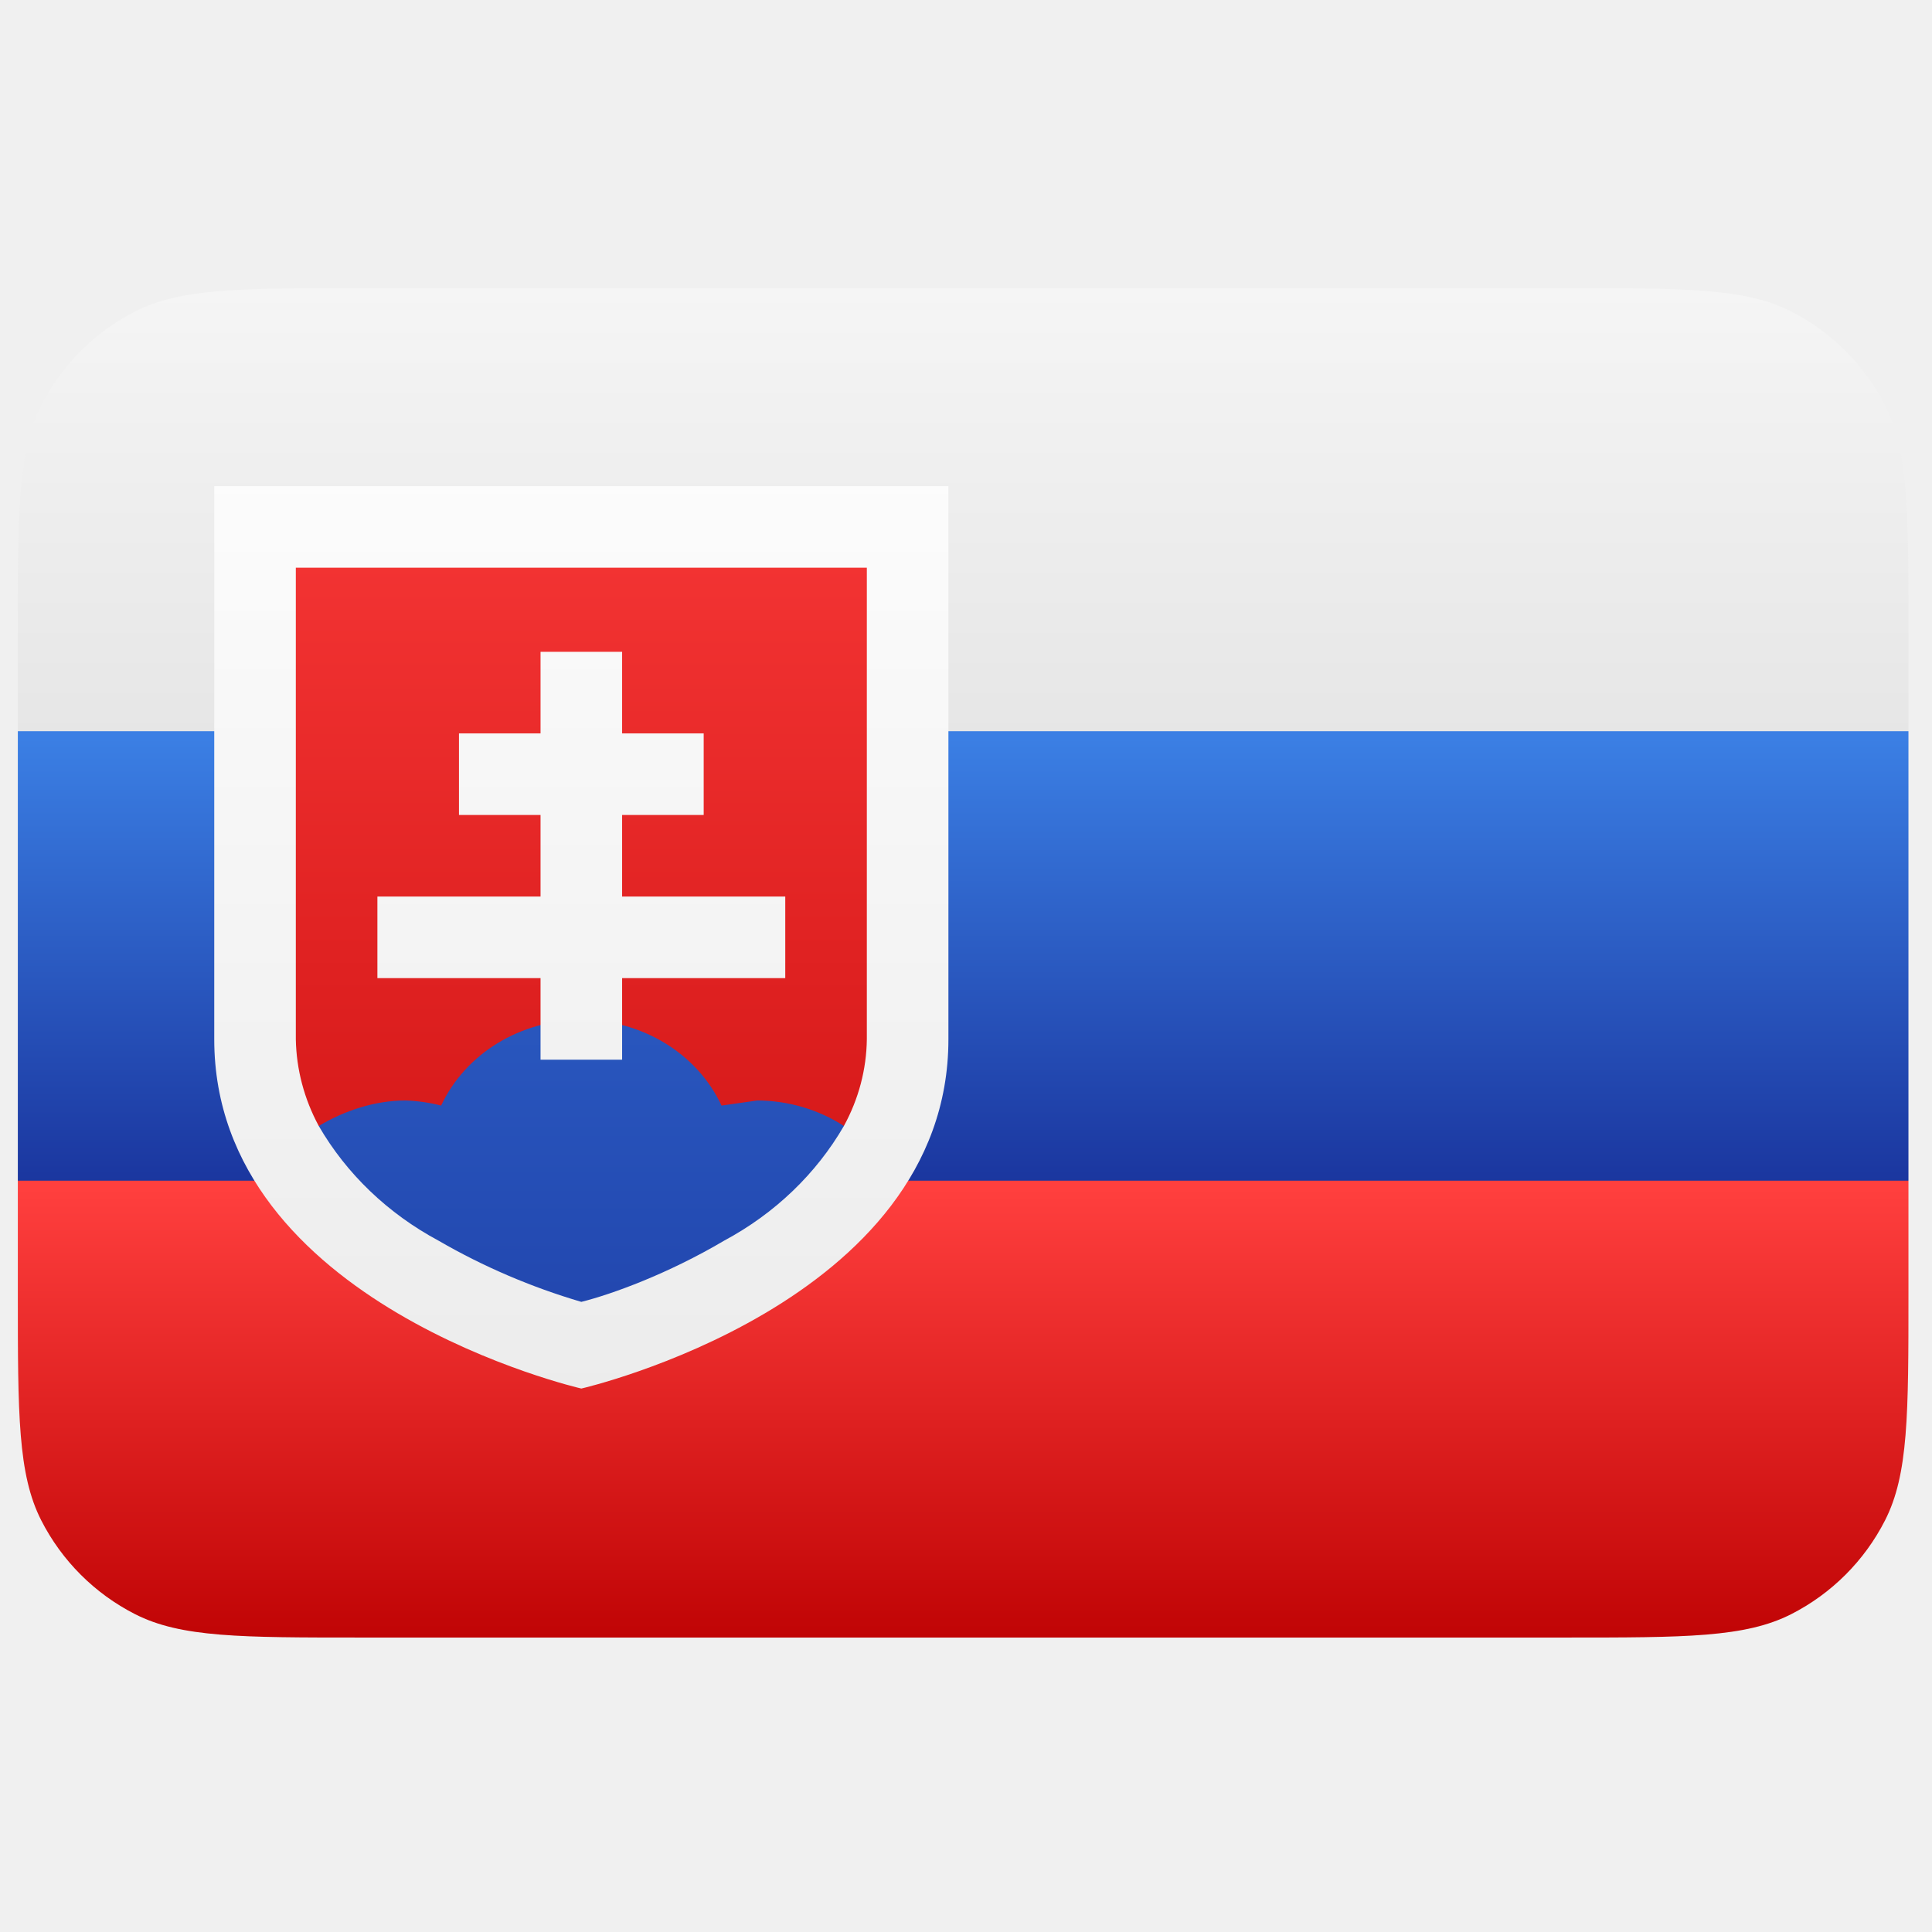
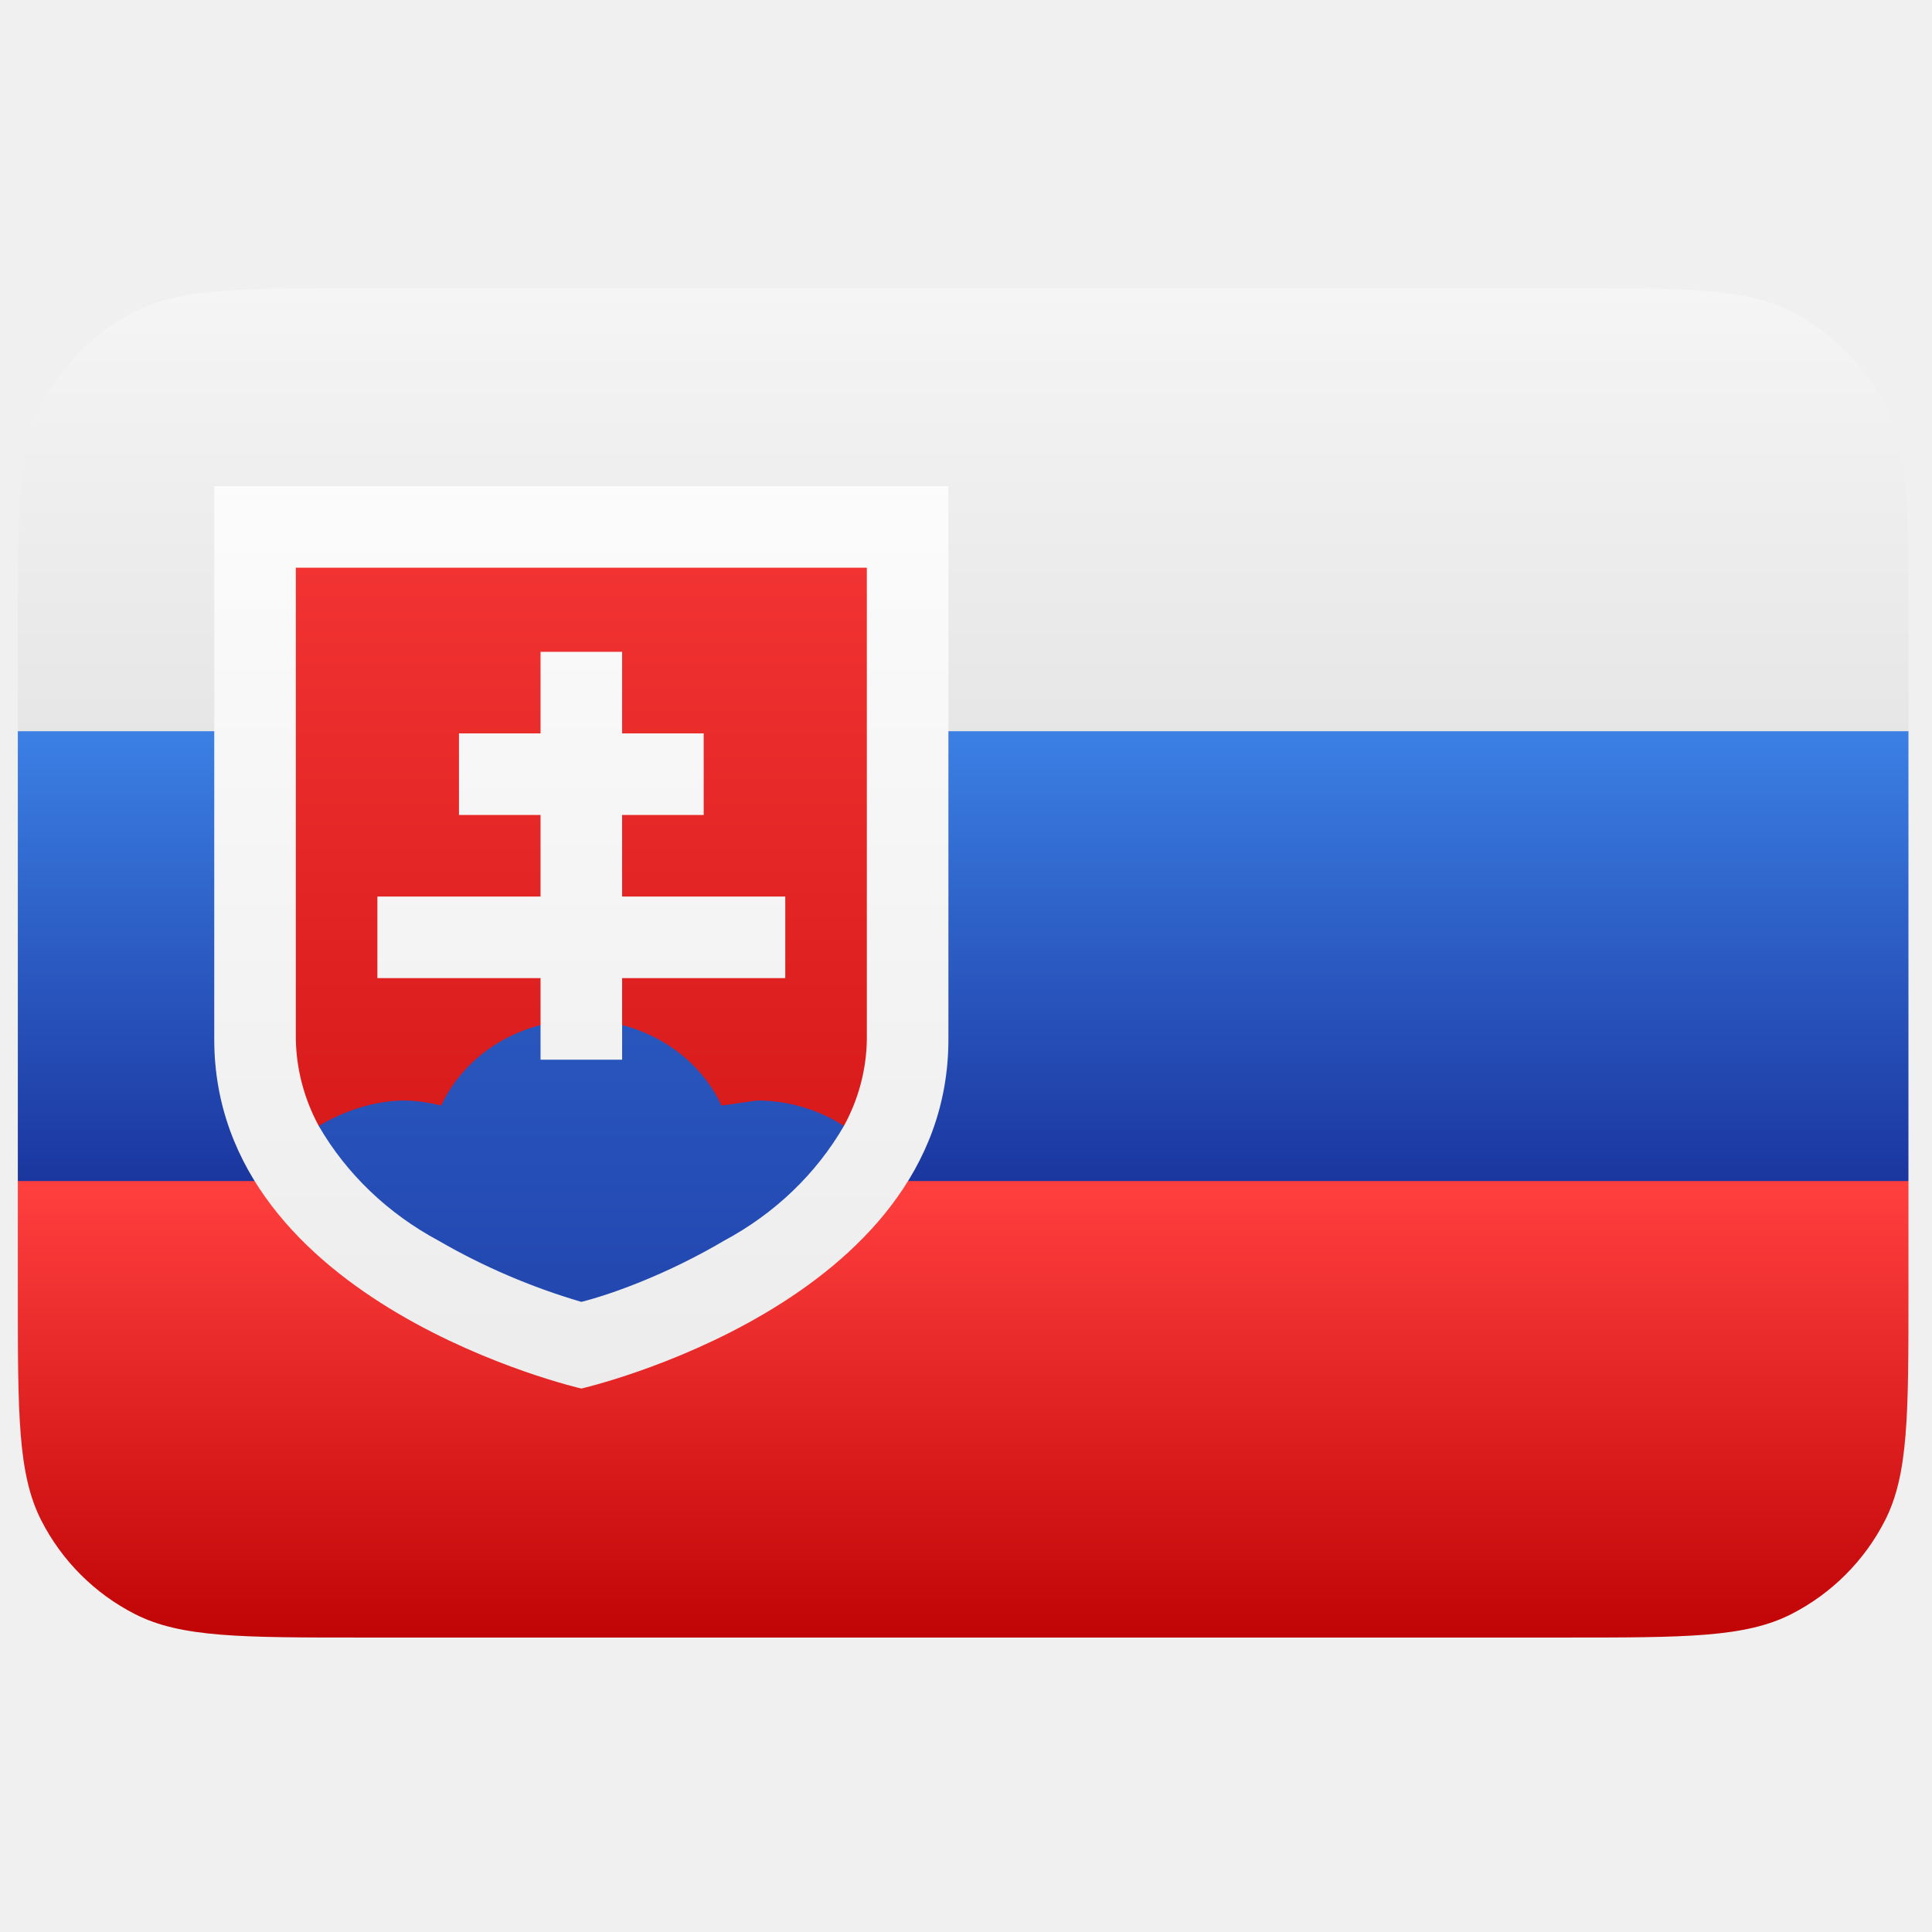
<svg xmlns="http://www.w3.org/2000/svg" viewBox="0 0 144 144" width="144" height="144">
  <defs>
    <mask id="sk-board" maskUnits="userSpaceOnUse" maskContentUnits="userSpaceOnUse" x="0" y="0" width="144" height="144" mask-type="alpha">
      <path d="M 116.645 21.474 c 8.961 0 13.441 0 16.864 1.744 a 16 16 0 0 1 6.992 6.992 c 1.744 3.423 1.744 7.903 1.744 16.864 L 142.245 96.453 c 0 8.961 0 13.441 -1.744 16.864 a 16 16 0 0 1 -6.992 6.992 c -3.423 1.744 -7.903 1.744 -16.864 1.744 L 26.929 122.053 c -8.961 0 -13.441 0 -16.864 -1.744 a 16 16 0 0 1 -6.992 -6.992 c -1.744 -3.423 -1.744 -7.903 -1.744 -16.864 L 1.329 47.075 c 0 -8.961 0 -13.441 1.744 -16.864 a 16 16 0 0 1 6.992 -6.992 c 3.423 -1.744 7.903 -1.744 16.864 -1.744 Z" fill="#FFFFFF" />
    </mask>
    <linearGradient id="sk-white" x1="72" y1="21.474" x2="72" y2="55.001" gradientUnits="userSpaceOnUse">
      <stop stop-color="#F5F5F5" />
      <stop offset="1" stop-color="#E6E6E6" />
    </linearGradient>
    <linearGradient id="sk-blue" x1="72" y1="55.001" x2="72" y2="88.527" gradientUnits="userSpaceOnUse">
      <stop stop-color="#3B7FE4" />
      <stop offset="1" stop-color="#1A359E" />
    </linearGradient>
    <linearGradient id="sk-red" x1="72" y1="88.527" x2="72" y2="122.053" gradientUnits="userSpaceOnUse">
      <stop stop-color="#FF3F3E" />
      <stop offset="1" stop-color="#C00405" />
    </linearGradient>
    <linearGradient id="sk-emblem-white" x1="72" y1="21.474" x2="72" y2="122.053" gradientUnits="userSpaceOnUse">
      <stop stop-color="#FFFFFF" />
      <stop offset="1" stop-color="#E8E8E8" />
    </linearGradient>
    <linearGradient id="sk-emblem-red" x1="72" y1="21.474" x2="72" y2="122.053" gradientUnits="userSpaceOnUse">
      <stop stop-color="#FF3F3E" />
      <stop offset="1" stop-color="#C00405" />
    </linearGradient>
    <linearGradient id="sk-emblem-blue" x1="72" y1="21.474" x2="72" y2="122.053" gradientUnits="userSpaceOnUse">
      <stop stop-color="#3B7FE4" />
      <stop offset="1" stop-color="#1A359E" />
    </linearGradient>
  </defs>
  <g mask="url(#sk-board)">
-     <path d="M 1.329 21.474 h 140.916 v 33.8 h -140.916 Z" fill="url(#sk-white)" stroke="url(#sk-white)" stroke-width="0.6" stroke-linejoin="round" />
-     <path d="M 1.329 54.8 h 140.916 v 34.0 h -140.916 Z" fill="url(#sk-blue)" stroke="url(#sk-blue)" stroke-width="0.6" stroke-linejoin="round" />
-     <path d="M 1.329 88.3 h 140.916 v 33.753 h -140.916 Z" fill="url(#sk-red)" stroke="url(#sk-red)" stroke-width="0.6" stroke-linejoin="round" />
+     <path d="M 1.329 21.474 h 140.916 v 33.526 h -140.916 Z" fill="url(#sk-white)" stroke="url(#sk-white)" stroke_width="0.5" stroke-linejoin="round" />
+     <path d="M 1.329 55.001 h 140.916 v 33.526 h -140.916 Z" fill="url(#sk-blue)" stroke="url(#sk-blue)" stroke_width="0.5" stroke-linejoin="round" />
+     <path d="M 1.329 88.527 h 140.916 v 33.526 h -140.916 Z" fill="url(#sk-red)" stroke="url(#sk-red)" stroke_width="0.5" stroke-linejoin="round" />
    <path d="M 15.969,36.234 l 0,41.23 c 0,19.76 27.36,26.03 27.36,26.03 s 27.36,-6.27 27.36,-26.03 L 70.689,36.234 z" fill="url(#sk-emblem-white)" />
    <path d="M 22.049,42.313 l 0,35.15 a 15.77,14.82 0 0,0 1.71,6.46 l 39.14,0 a 15.77,14.63 0 0,0 1.71,-6.46 L 64.609,42.313 z" fill="url(#sk-emblem-red)" />
    <path d="M 32.689,92.474 a 46.93,43.89 0 0,0 10.64,4.56 c 2.28,-0.57 6.46,-2.09 10.64,-4.56 a 23.37,21.85 0 0,0 8.93,-8.55 a 11.4,10.64 0 0,0 -6.46,-1.9 l -2.66,0.38 a 11.4,10.64 0 0,0 -20.9,0 a 11.4,10.64 0 0,0 -2.66,-0.38 c -2.28,0 -4.56,0.76 -6.46,1.9 a 23.37,21.85 0 0,0 8.93,8.55 z" fill="url(#sk-emblem-blue)" />
    <path d="M 58.529,66.823 l -12.16,0 l 0,-6.08 l 6.08,0 l 0,-6.08 l -6.08,0 l 0,-6.08 l -6.08,0 l 0,6.08 l -6.08,0 l 0,6.08 l 6.08,0 l 0,6.08 l -12.16,0 l 0,6.08 l 12.16,0 l 0,6.08 l 6.08,0 l 0,-6.08 l 12.16,0 z" fill="url(#sk-emblem-white)" />
  </g>
</svg>
